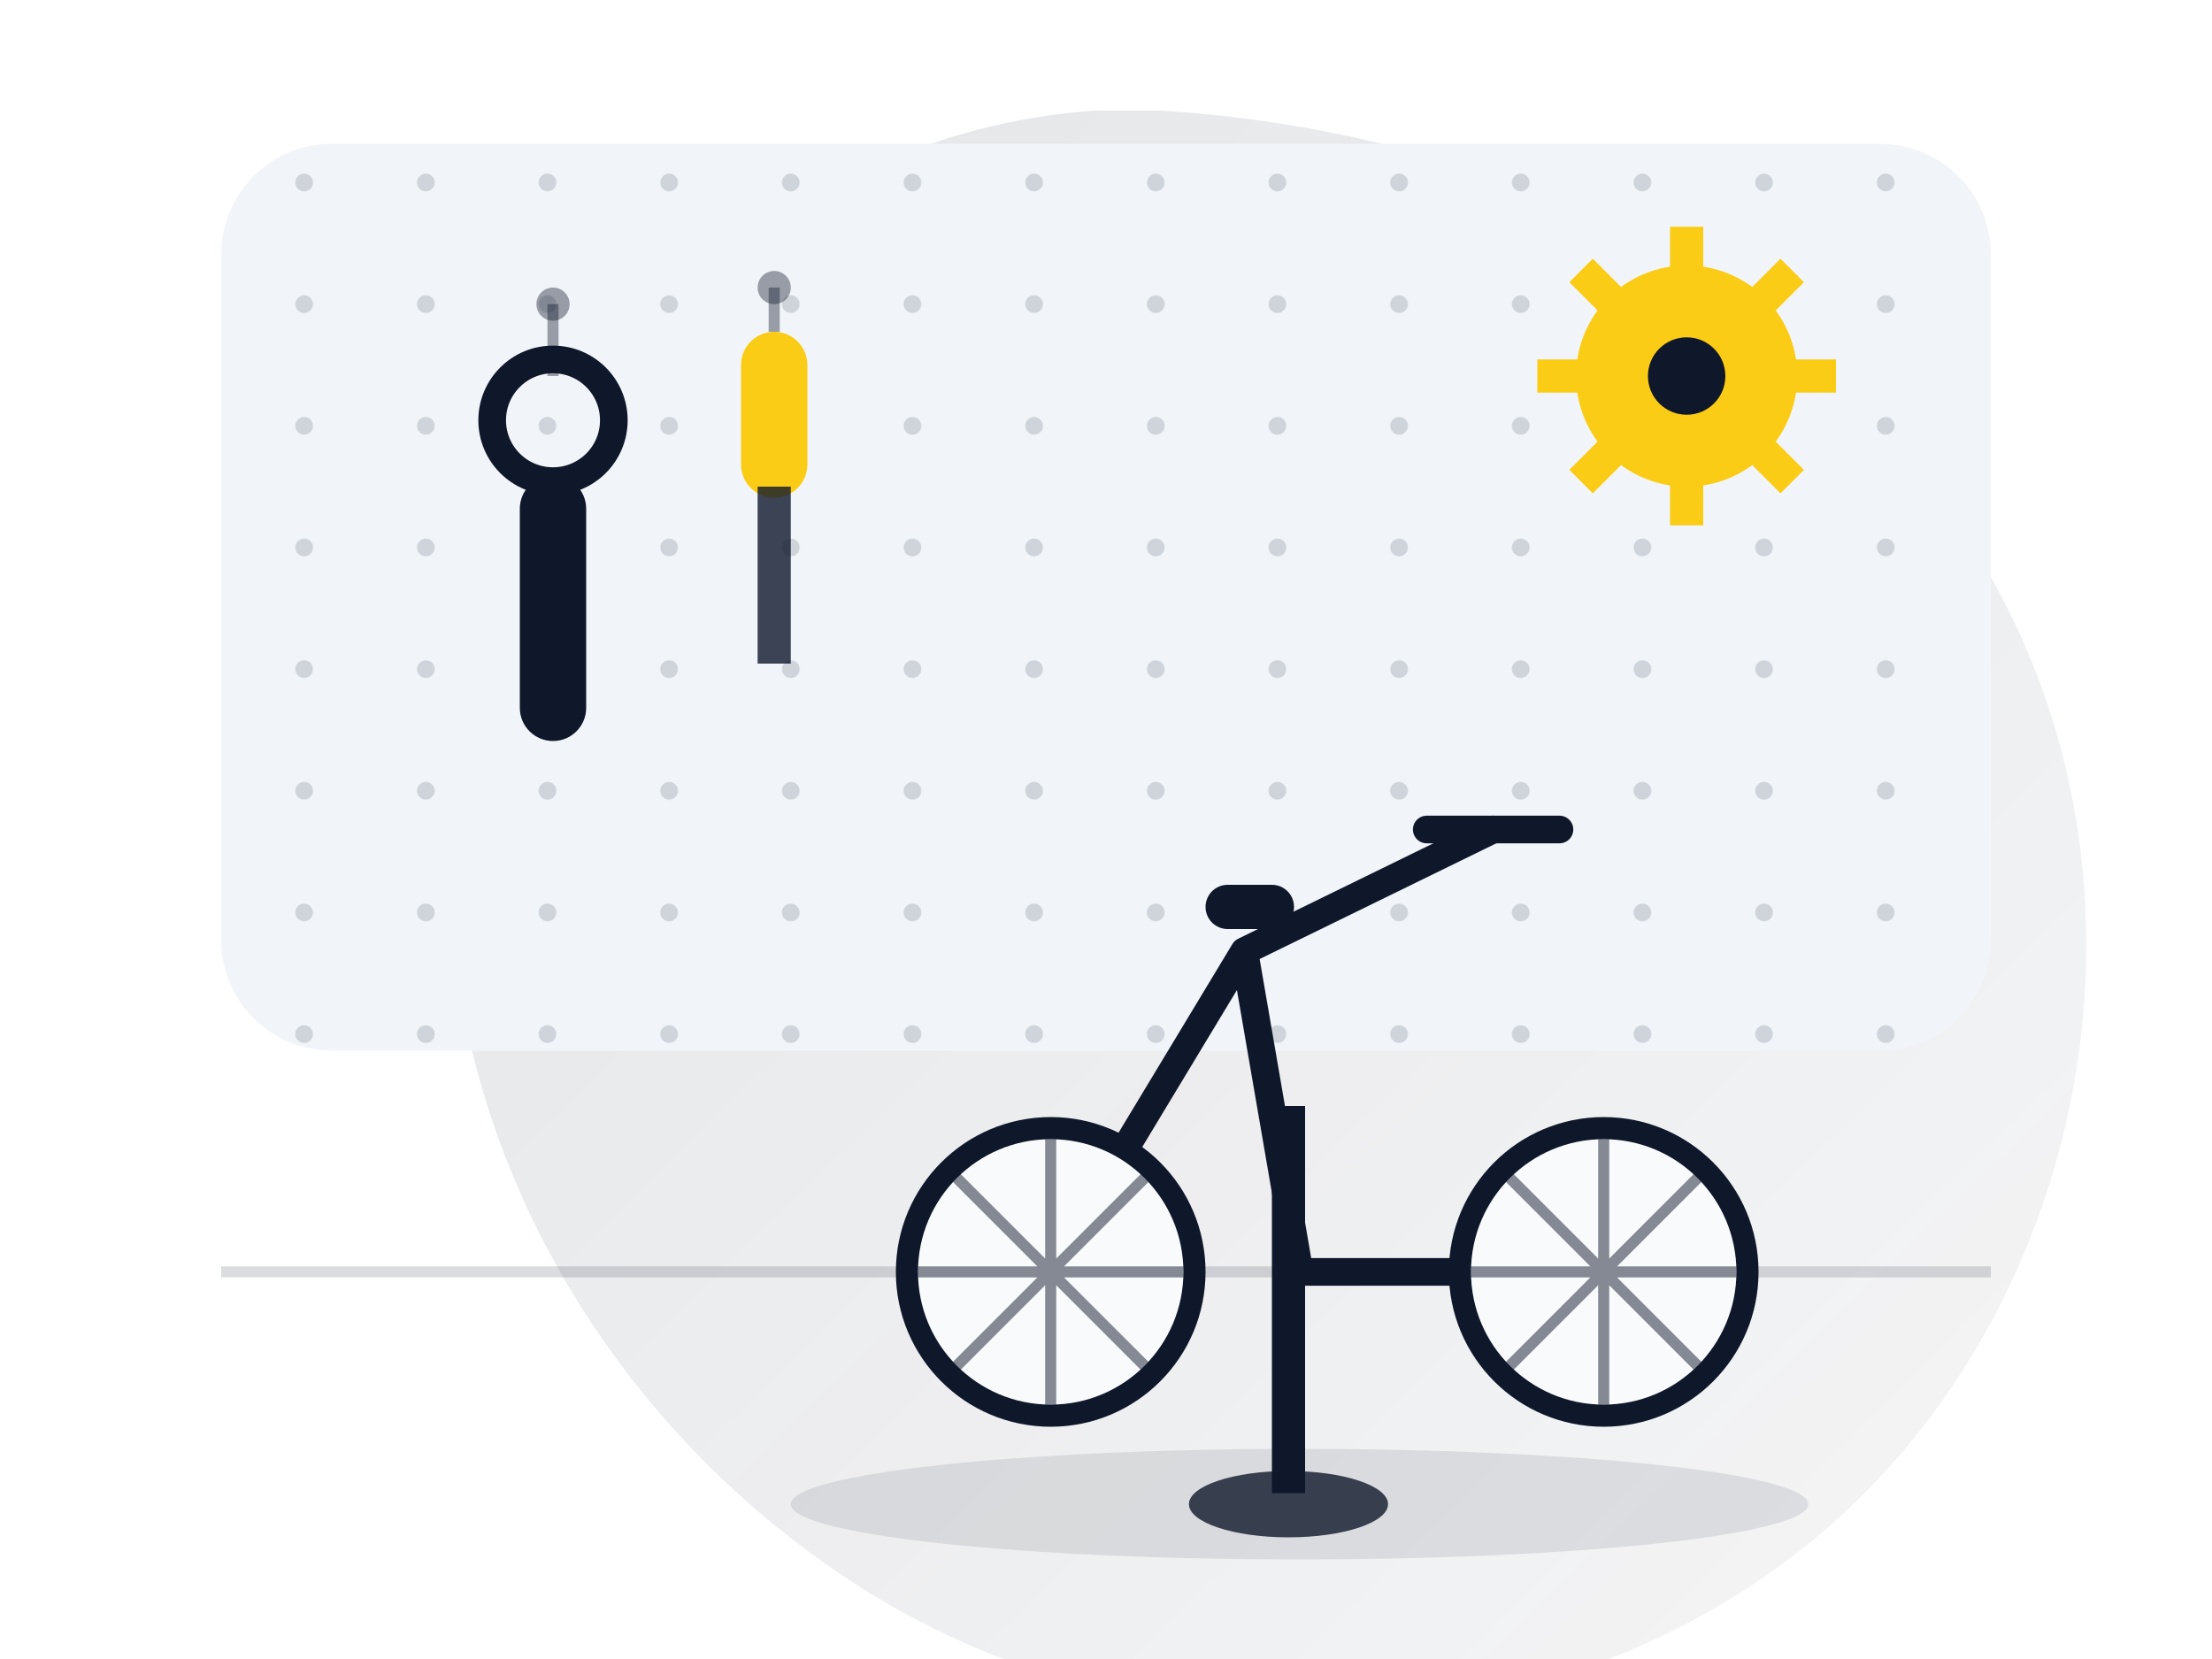
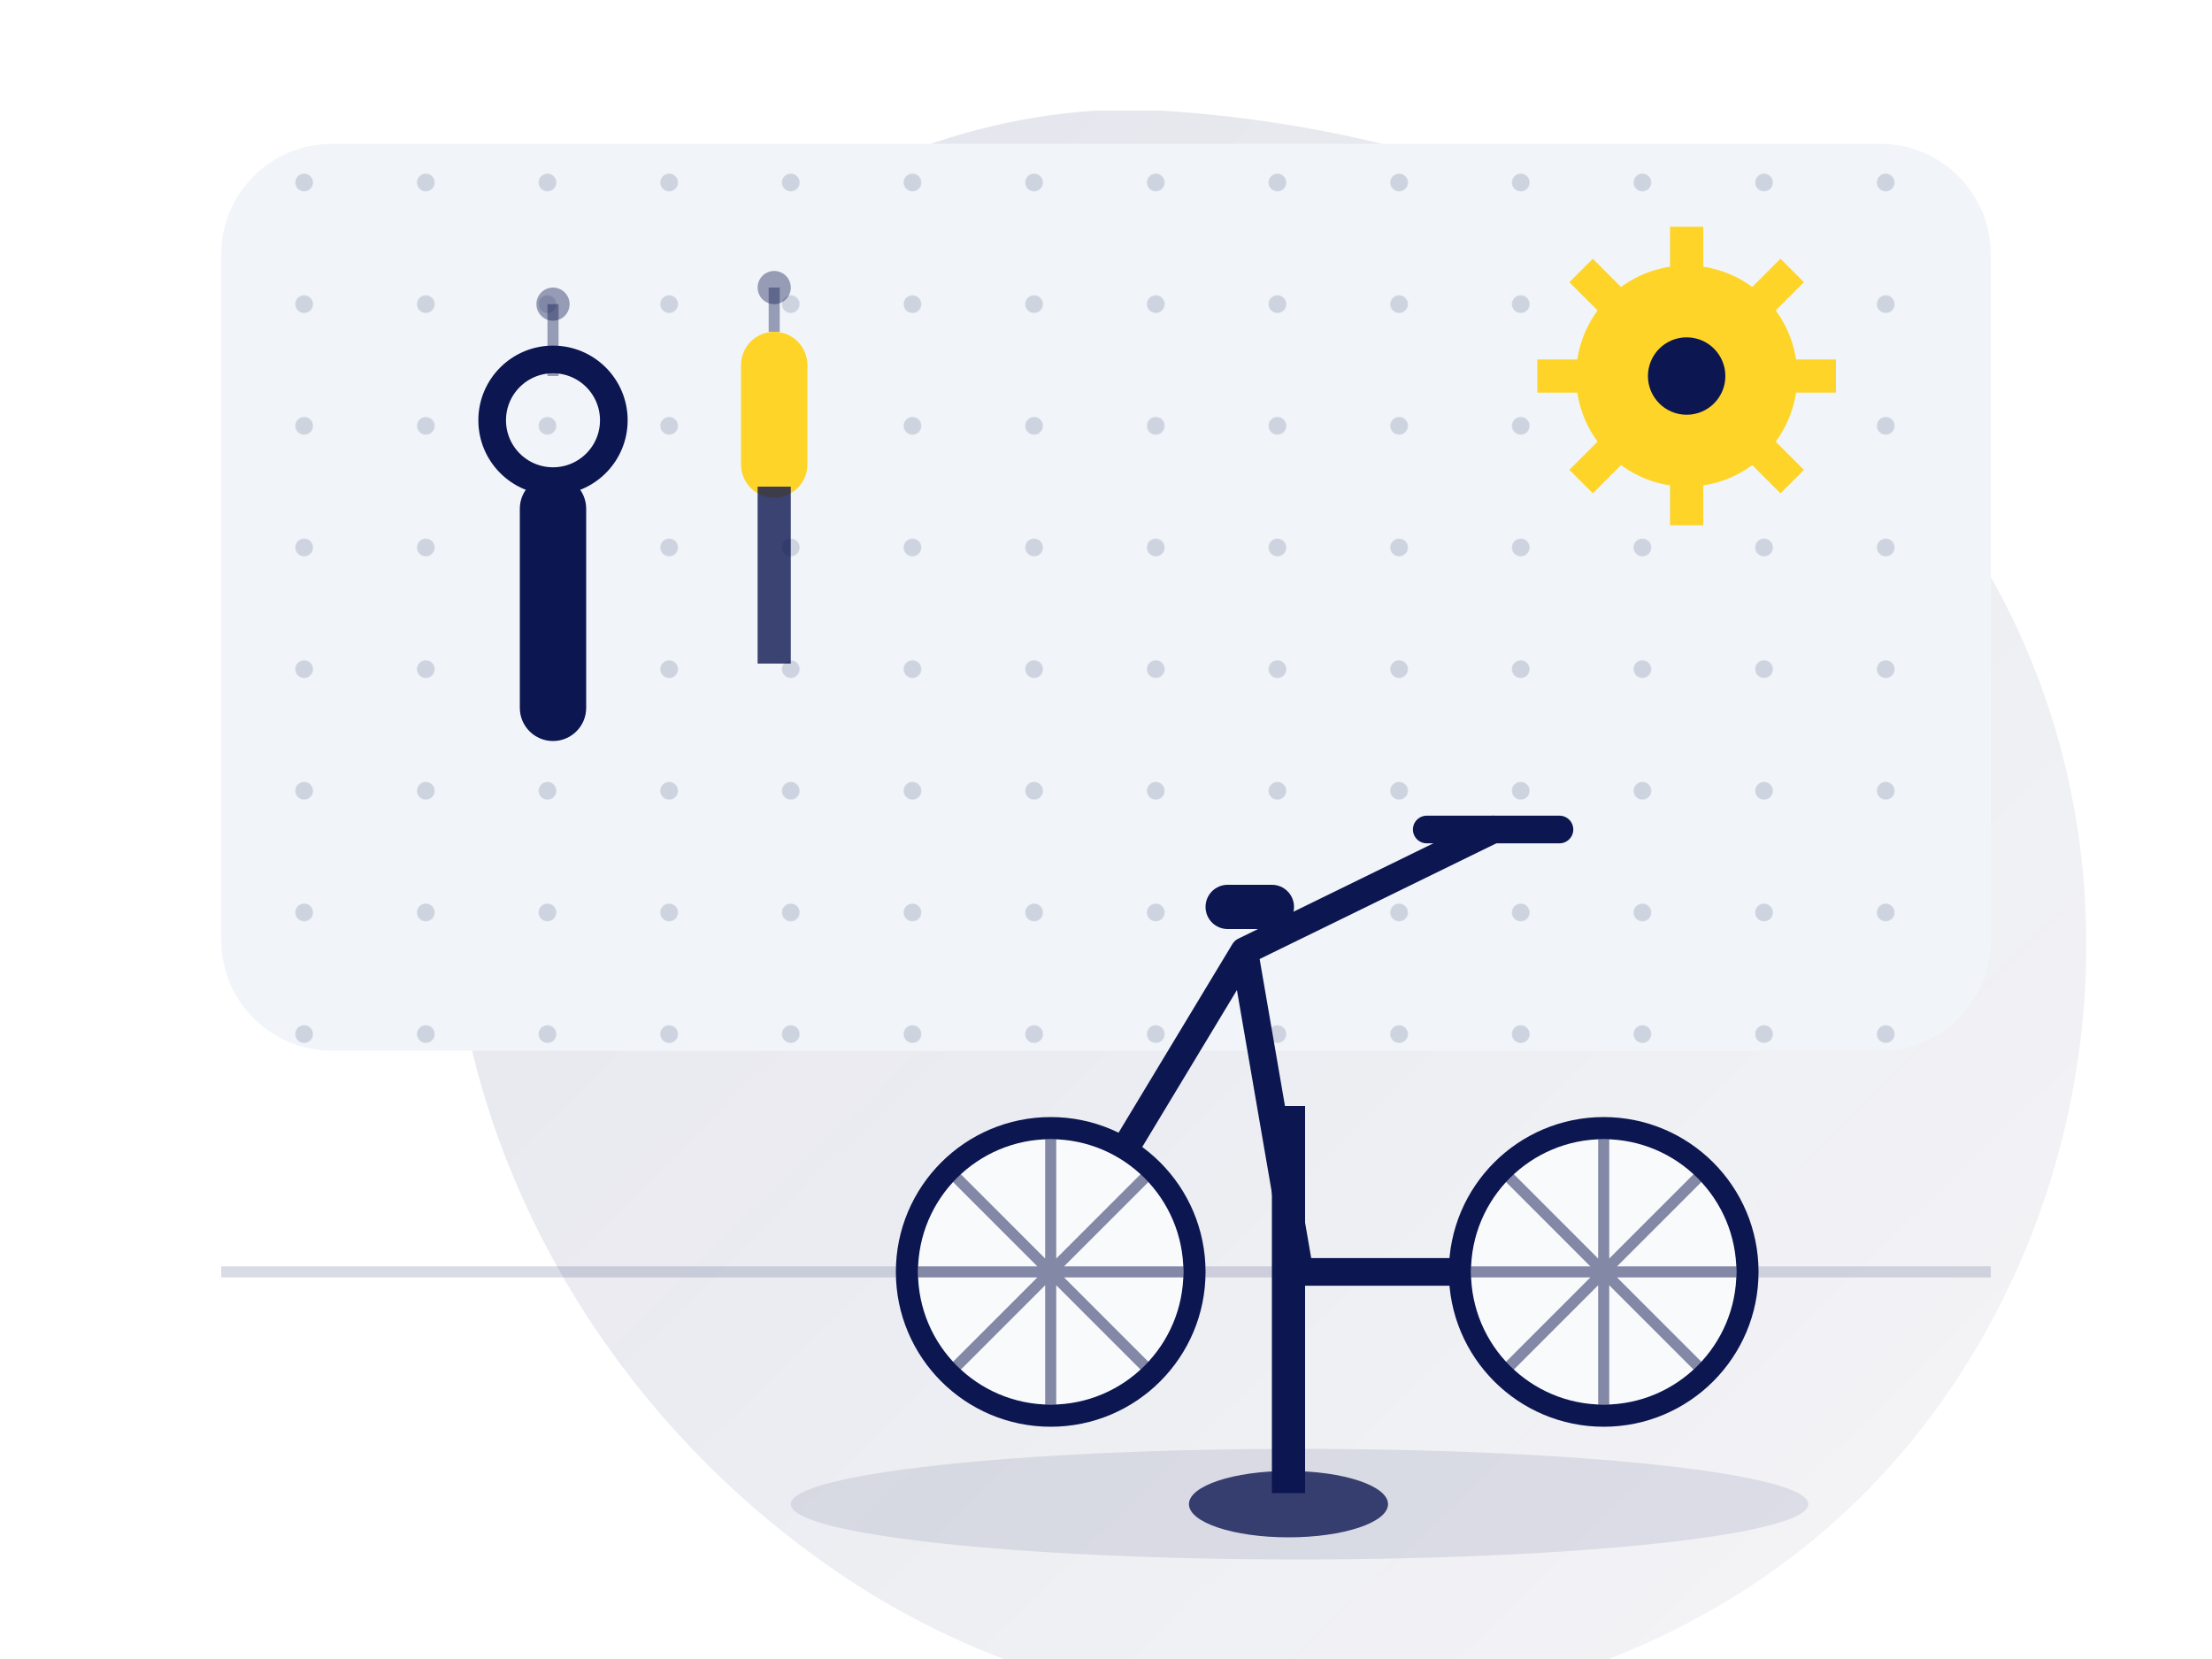
<svg xmlns="http://www.w3.org/2000/svg" viewBox="0 0 400 300" role="img">
  <defs>
    <linearGradient id="mbd-workshop-illustration-blob" x1="0" y1="0" x2="1" y2="1">
-       <stop offset="0%" stop-color="#1e293b" stop-opacity="0.12" />
-       <stop offset="100%" stop-color="#0f172a" stop-opacity="0.04" />
+       <stop offset="0%" stop-color="#162060" stop-opacity="0.12" />
+       <stop offset="100%" stop-color="#0C1650" stop-opacity="0.04" />
    </linearGradient>
    <pattern id="mbd-workshop-illustration-pegboard" width="22" height="22" patternUnits="userSpaceOnUse">
-       <circle cx="11" cy="11" r="1.6" fill="#0f172a" fill-opacity="0.15" />
+       <circle cx="11" cy="11" r="1.6" fill="#0C1650" fill-opacity="0.15" />
    </pattern>
  </defs>
  <g id="backdrop">
    <path fill="url(#mbd-workshop-illustration-blob)" d="M210 20c64 4 126 34 154 92 28 58 10 130-38 168-48 38-120 40-172 6-52-34-82-96-70-156C96 70 140 24 198 20c4 0 8 0 12 0Z" />
  </g>
  <g id="wall">
    <rect x="40" y="26" width="320" height="164" rx="20" fill="#f1f5f9" />
    <rect x="40" y="26" width="320" height="164" rx="20" fill="url(#mbd-workshop-illustration-pegboard)" />
  </g>
  <g id="floor">
-     <line x1="40" y1="230" x2="360" y2="230" stroke="#0f172a" stroke-opacity="0.15" stroke-width="2" />
+     <line x1="40" y1="230" x2="360" y2="230" stroke="#0C1650" stroke-opacity="0.15" stroke-width="2" />
  </g>
  <g id="shadow">
-     <ellipse cx="235" cy="272" rx="92" ry="10" fill="#0f172a" opacity="0.1" />
+     <ellipse cx="235" cy="272" rx="92" ry="10" fill="#0C1650" opacity="0.1" />
  </g>
  <g id="tools">
    <g id="wrench-tool">
-       <line x1="100" y1="55" x2="100" y2="68" stroke="#0f172a" stroke-width="2" opacity="0.4" />
-       <circle cx="100" cy="55" r="3" fill="#0f172a" opacity="0.4" />
-       <circle cx="100" cy="76" r="11" fill="none" stroke="#0f172a" stroke-width="5" />
-       <rect x="94" y="86" width="12" height="48" rx="6" fill="#0f172a" />
+       <line x1="100" y1="55" x2="100" y2="68" stroke="#0C1650" stroke-width="2" opacity="0.4" />
+       <circle cx="100" cy="55" r="3" fill="#0C1650" opacity="0.4" />
+       <circle cx="100" cy="76" r="11" fill="none" stroke="#0C1650" stroke-width="5" />
+       <rect x="94" y="86" width="12" height="48" rx="6" fill="#0C1650" />
    </g>
    <g id="screwdriver-tool">
-       <line x1="140" y1="52" x2="140" y2="60" stroke="#0f172a" stroke-width="2" opacity="0.4" />
-       <circle cx="140" cy="52" r="3" fill="#0f172a" opacity="0.4" />
-       <rect x="134" y="60" width="12" height="30" rx="6" fill="#facc15" />
-       <rect x="137" y="88" width="6" height="32" fill="#0f172a" opacity="0.8" />
+       <line x1="140" y1="52" x2="140" y2="60" stroke="#0C1650" stroke-width="2" opacity="0.4" />
+       <circle cx="140" cy="52" r="3" fill="#0C1650" opacity="0.4" />
+       <rect x="134" y="60" width="12" height="30" rx="6" fill="#FED428" />
+       <rect x="137" y="88" width="6" height="32" fill="#0C1650" opacity="0.8" />
    </g>
  </g>
  <g id="gear-mount" transform="translate(305 68)">
-     <circle r="4" fill="#0f172a" opacity="0.35" />
+     <circle r="4" fill="#0C1650" opacity="0.35" />
    <g id="gear">
      <animateTransform attributeName="transform" type="rotate" from="0" to="360" dur="9s" repeatCount="indefinite" />
-       <circle r="20" fill="#facc15" />
+       <circle r="20" fill="#FED428" />
      <g id="gear-teeth-cardinal">
-         <rect x="-3" y="-27" width="6" height="10" fill="#facc15" />
-         <rect x="-3" y="17" width="6" height="10" fill="#facc15" />
-         <rect x="-27" y="-3" width="10" height="6" fill="#facc15" />
-         <rect x="17" y="-3" width="10" height="6" fill="#facc15" />
+         <rect x="-3" y="-27" width="6" height="10" fill="#FED428" />
+         <rect x="-3" y="17" width="6" height="10" fill="#FED428" />
+         <rect x="-27" y="-3" width="10" height="6" fill="#FED428" />
+         <rect x="17" y="-3" width="10" height="6" fill="#FED428" />
      </g>
      <g id="gear-teeth-diagonal" transform="rotate(45)">
-         <rect x="-3" y="-27" width="6" height="10" fill="#facc15" />
-         <rect x="-3" y="17" width="6" height="10" fill="#facc15" />
-         <rect x="-27" y="-3" width="10" height="6" fill="#facc15" />
-         <rect x="17" y="-3" width="10" height="6" fill="#facc15" />
+         <rect x="-3" y="-27" width="6" height="10" fill="#FED428" />
+         <rect x="-3" y="17" width="6" height="10" fill="#FED428" />
+         <rect x="-27" y="-3" width="10" height="6" fill="#FED428" />
+         <rect x="17" y="-3" width="10" height="6" fill="#FED428" />
      </g>
-       <circle r="7" fill="#0f172a" />
+       <circle r="7" fill="#0C1650" />
    </g>
  </g>
  <g id="bike-stand">
-     <rect x="230" y="200" width="6" height="70" fill="#0f172a" />
-     <ellipse cx="233" cy="272" rx="18" ry="6" fill="#0f172a" opacity="0.8" />
+     <rect x="230" y="200" width="6" height="70" fill="#0C1650" />
+     <ellipse cx="233" cy="272" rx="18" ry="6" fill="#0C1650" opacity="0.8" />
  </g>
  <g id="frame">
-     <path d="M190 230 L225 172 L270 150 M225 172 L235 230 M235 230 L290 230" fill="none" stroke="#0f172a" stroke-width="5" stroke-linecap="round" stroke-linejoin="round" />
-     <rect x="218" y="160" width="16" height="8" rx="4" fill="#0f172a" />
-     <path d="M258 150h24" stroke="#0f172a" stroke-width="5" stroke-linecap="round" fill="none" />
+     <path d="M190 230 L225 172 L270 150 M225 172 L235 230 M235 230 L290 230" fill="none" stroke="#0C1650" stroke-width="5" stroke-linecap="round" stroke-linejoin="round" />
+     <rect x="218" y="160" width="16" height="8" rx="4" fill="#0C1650" />
+     <path d="M258 150h24" stroke="#0C1650" stroke-width="5" stroke-linecap="round" fill="none" />
  </g>
  <g id="wheel-rear">
-     <circle cx="190" cy="230" r="26" fill="#f8fafc" stroke="#0f172a" stroke-width="4" />
-     <path d="M190 206v48M166 230h48M173 213l34 34M173 247l34-34" stroke="#0f172a" stroke-width="2" opacity="0.5" />
+     <circle cx="190" cy="230" r="26" fill="#f8fafc" stroke="#0C1650" stroke-width="4" />
+     <path d="M190 206v48M166 230h48M173 213l34 34M173 247l34-34" stroke="#0C1650" stroke-width="2" opacity="0.5" />
  </g>
  <g id="wheel-front">
-     <circle cx="290" cy="230" r="26" fill="#f8fafc" stroke="#0f172a" stroke-width="4" />
-     <path d="M290 206v48M266 230h48M273 213l34 34M273 247l34-34" stroke="#0f172a" stroke-width="2" opacity="0.5" />
+     <circle cx="290" cy="230" r="26" fill="#f8fafc" stroke="#0C1650" stroke-width="4" />
+     <path d="M290 206v48M266 230h48M273 213l34 34M273 247l34-34" stroke="#0C1650" stroke-width="2" opacity="0.5" />
  </g>
</svg>
